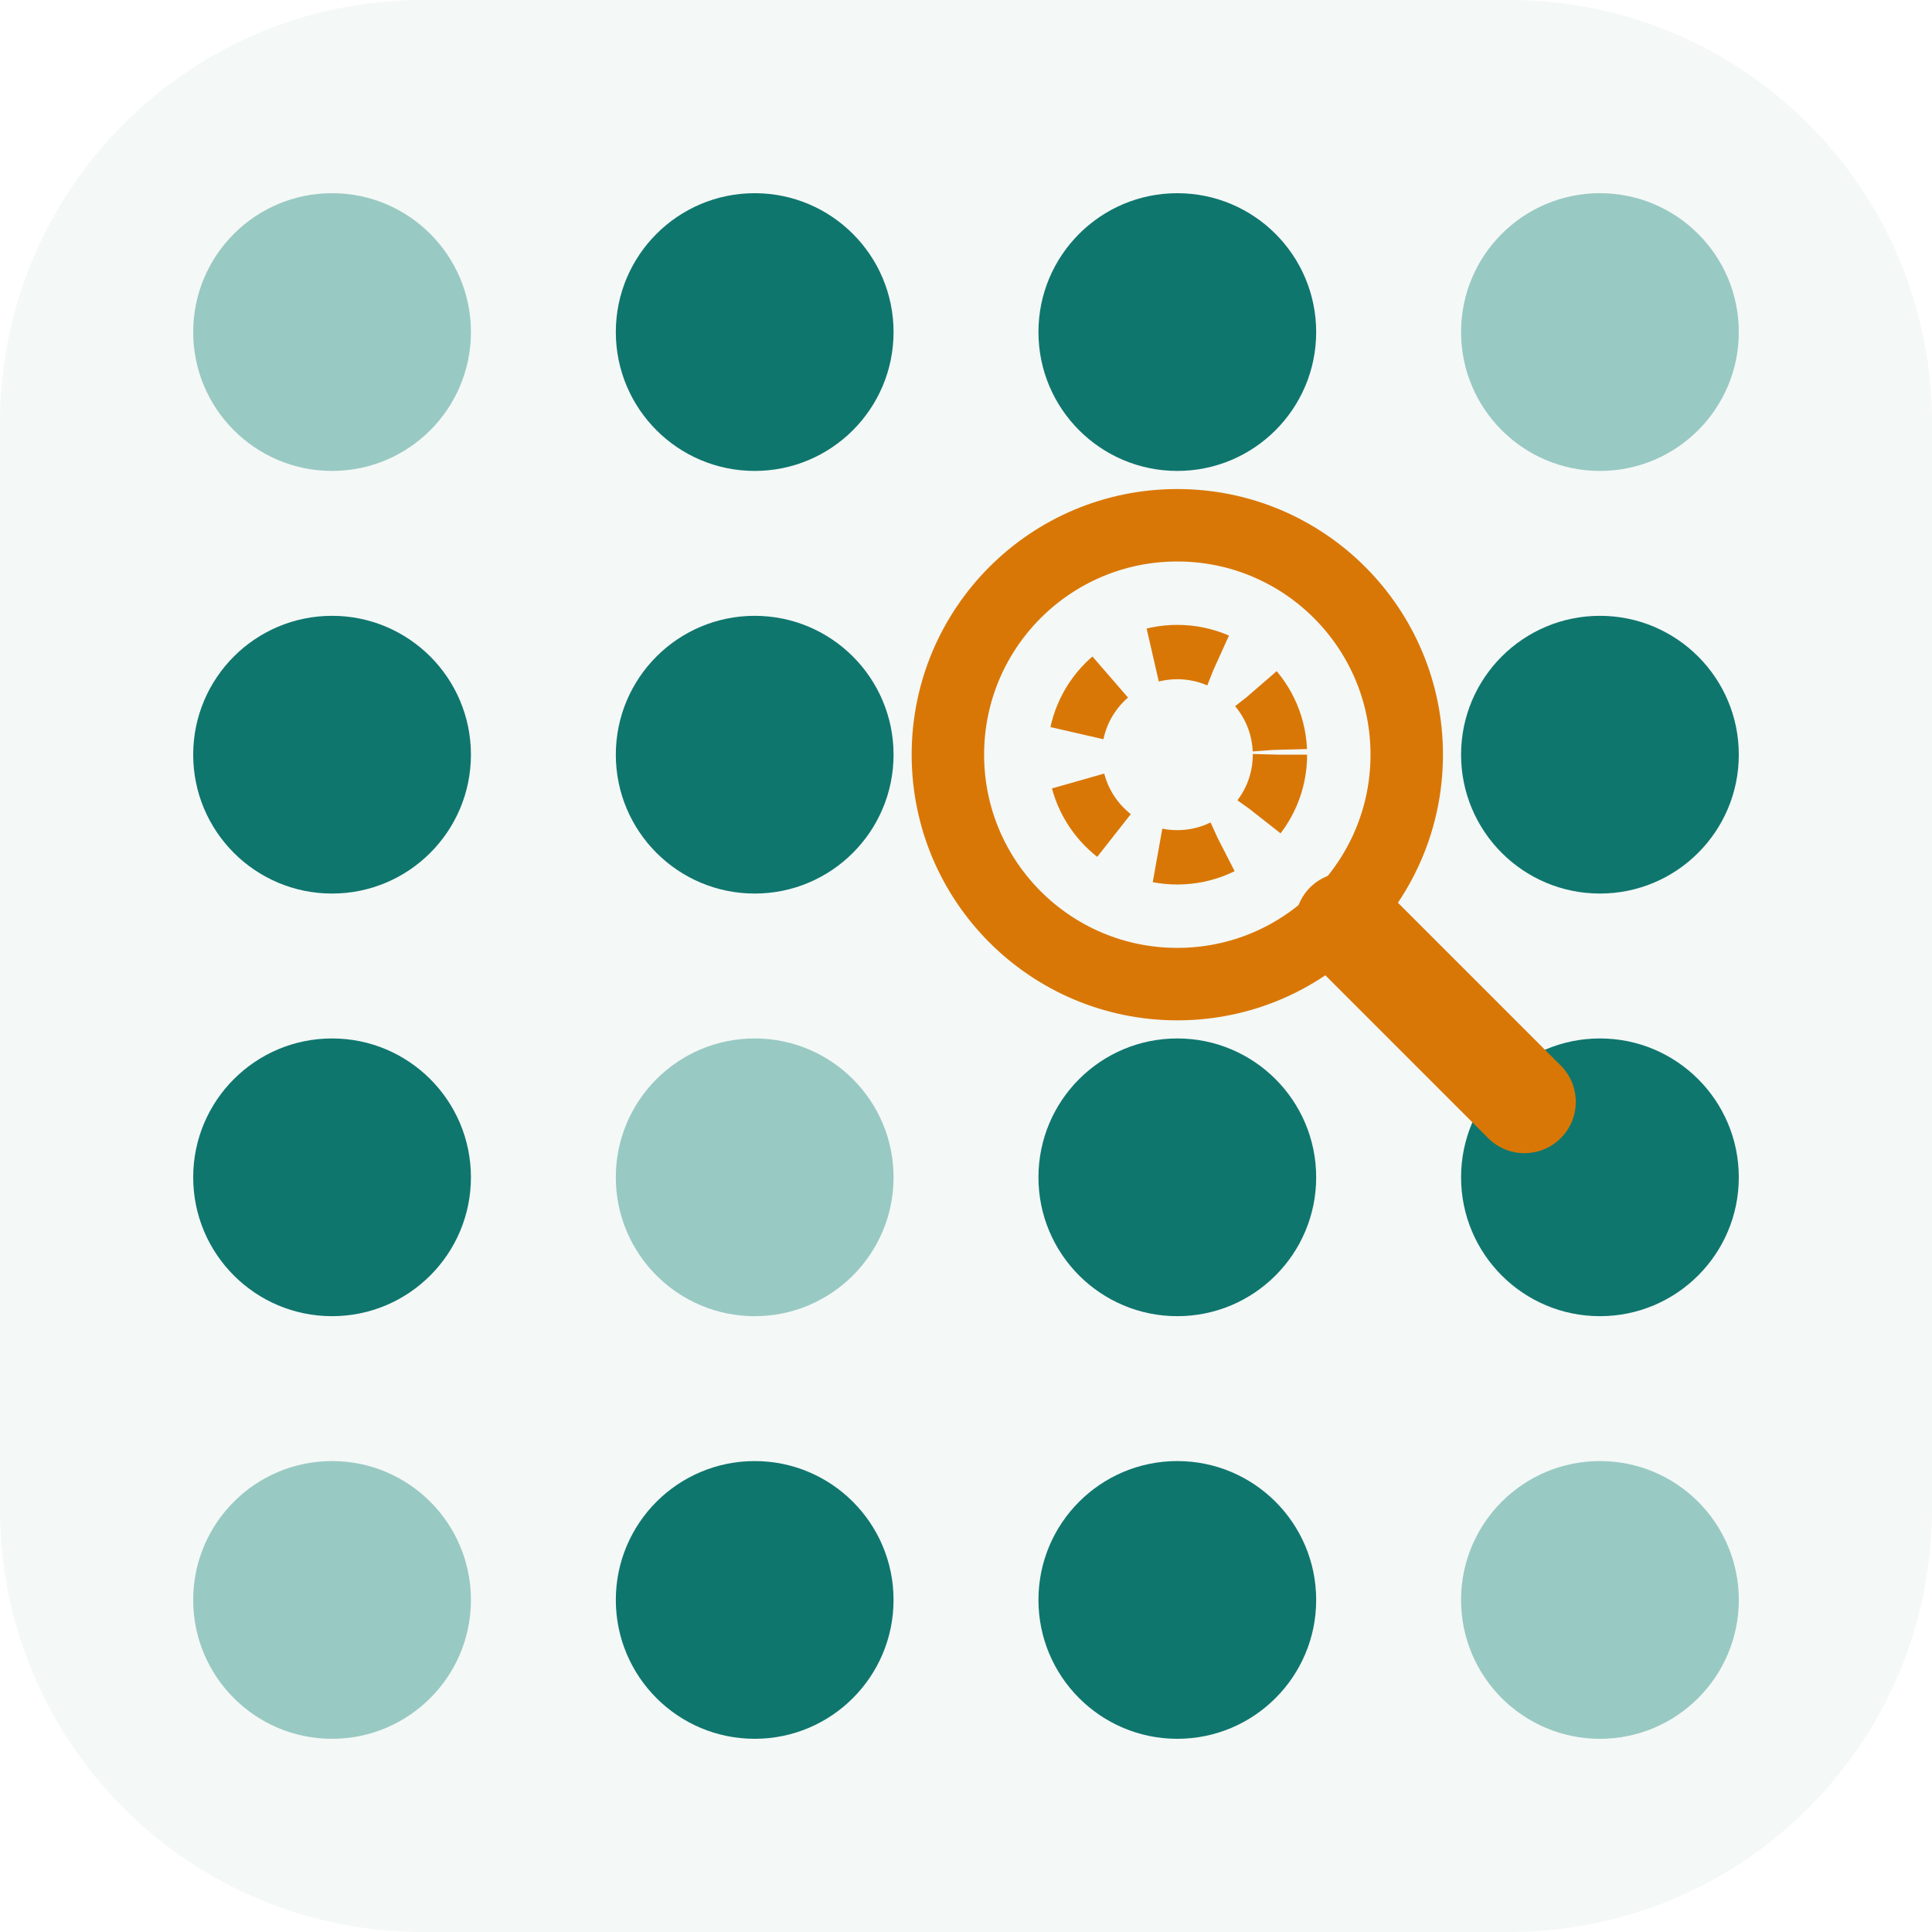
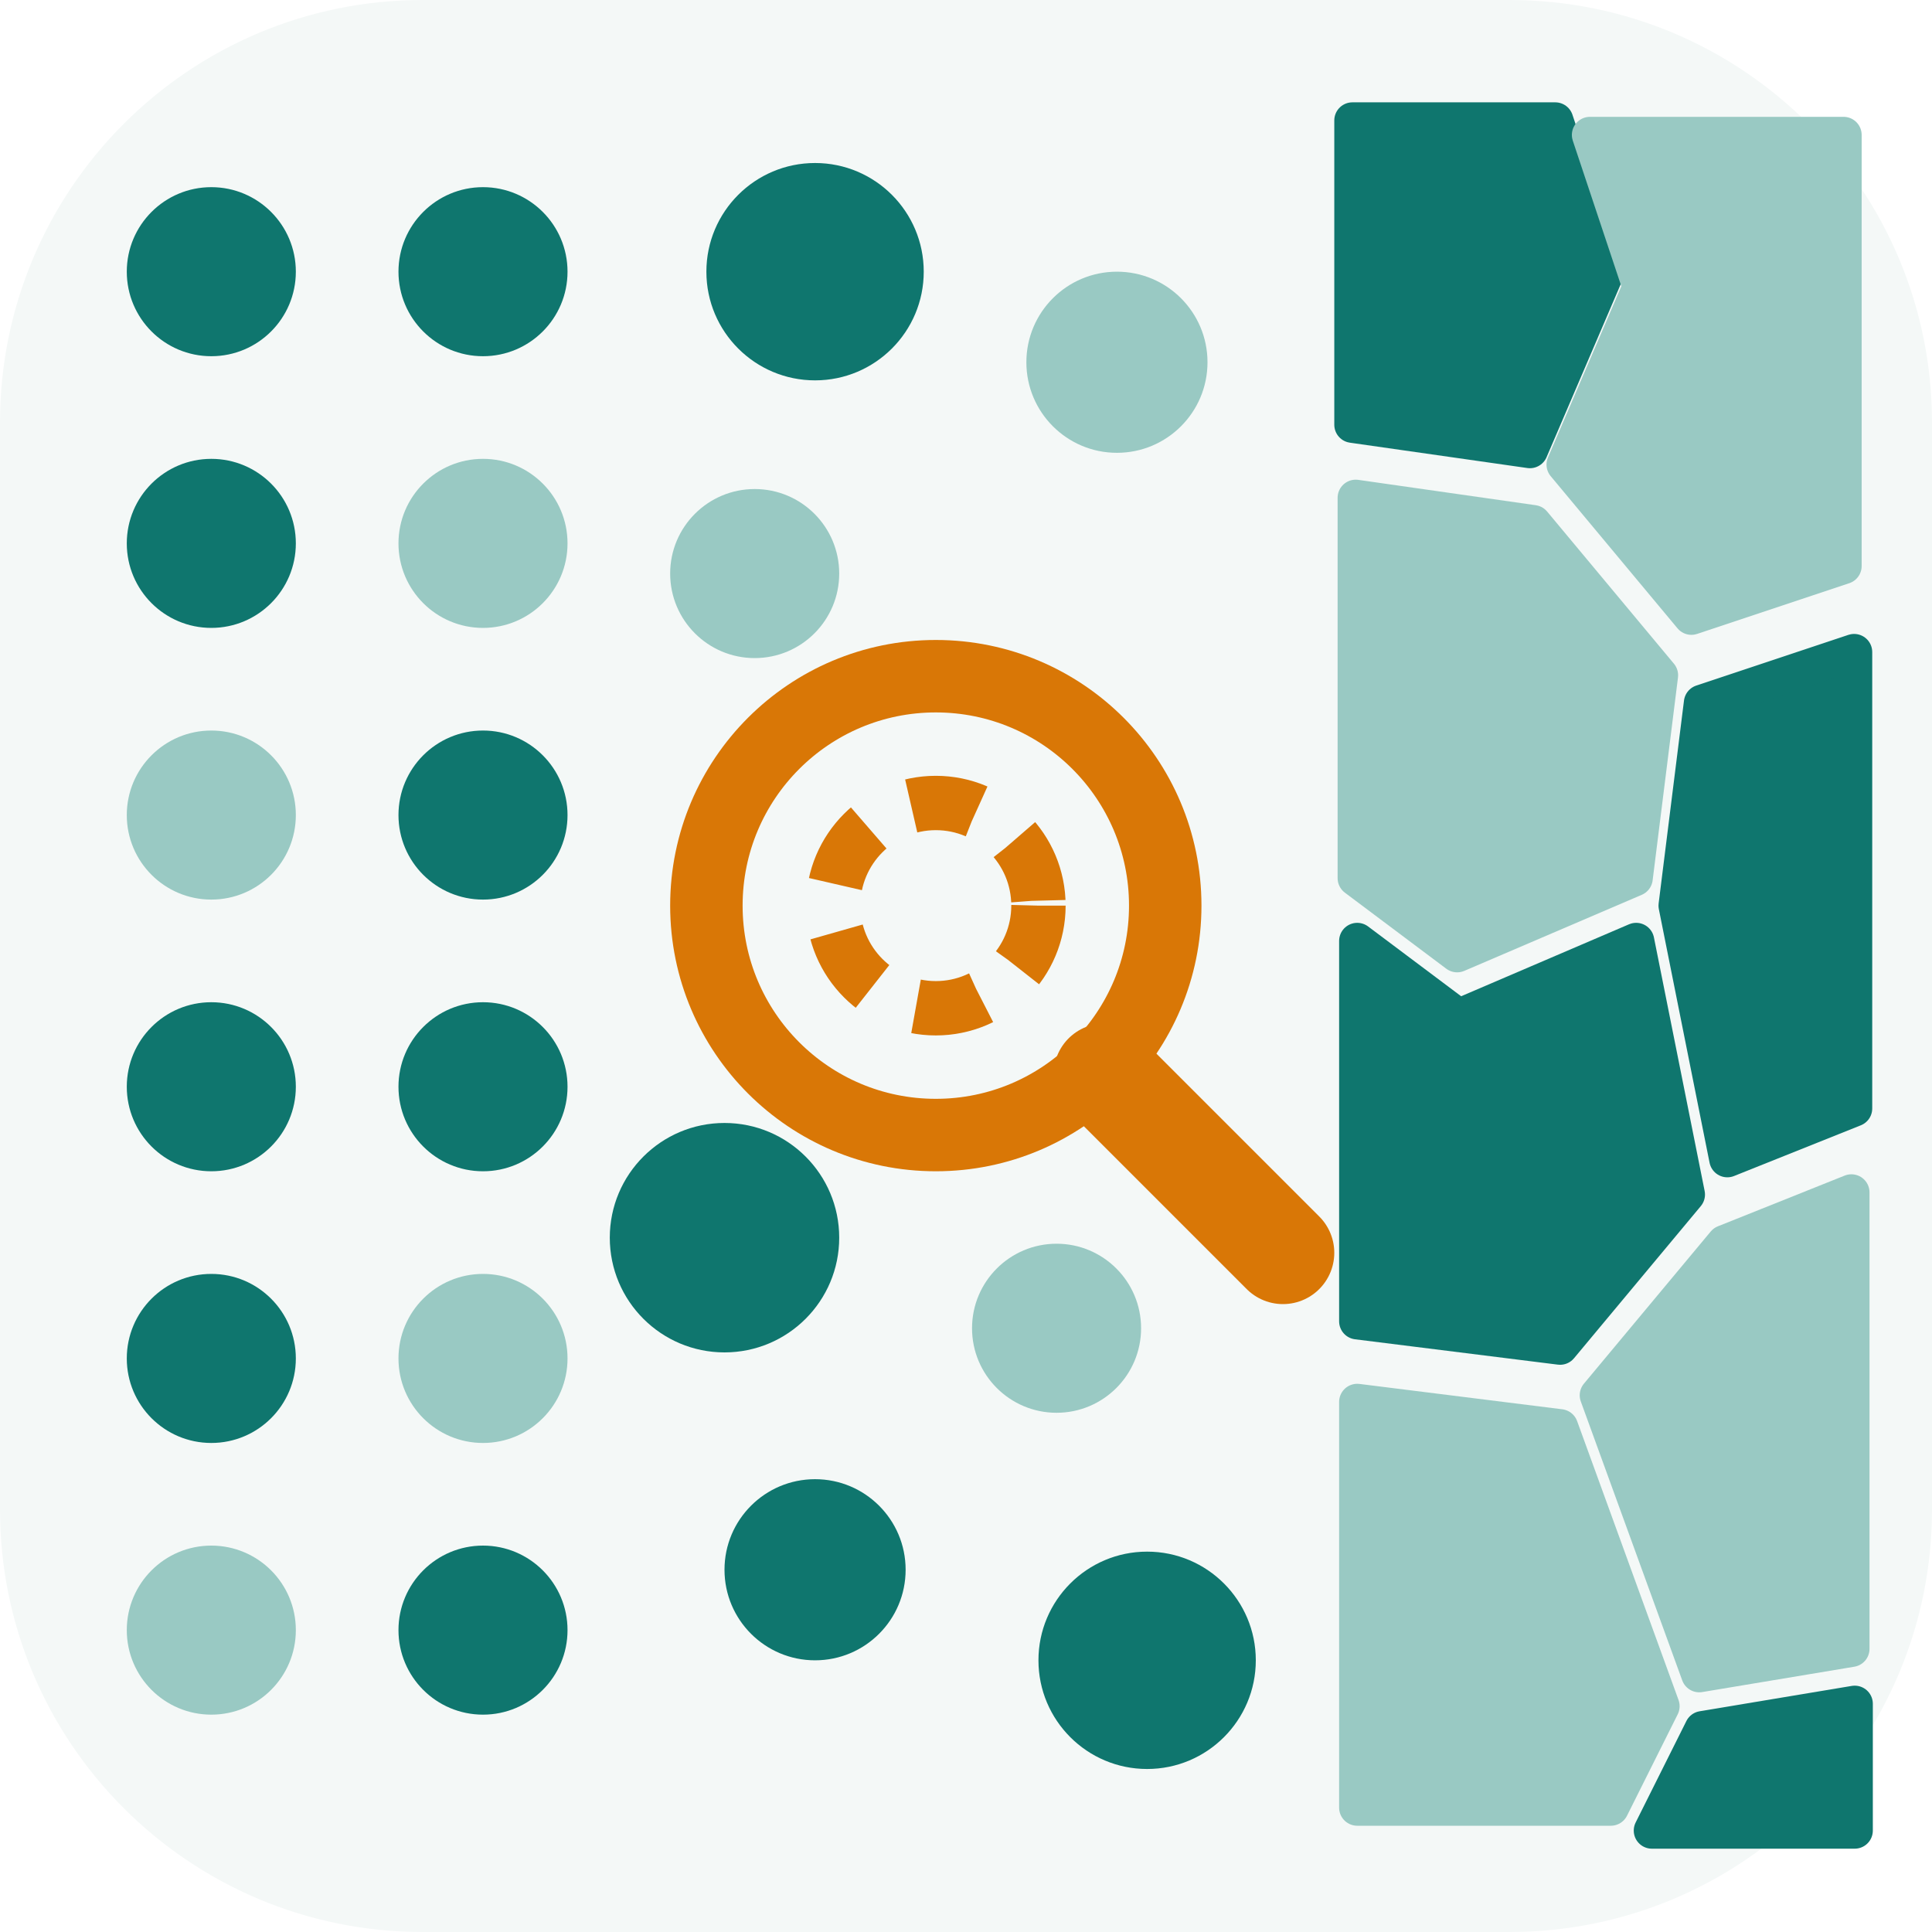
<svg xmlns="http://www.w3.org/2000/svg" viewBox="0 0 64 64" width="64" height="64" role="img" aria-labelledby="t">
  <rect width="64" height="64" rx="14" fill="#f4f8f7" />
-   <circle cx="11" cy="11" r="4.6" fill="#99c9c3" />
-   <circle cx="25" cy="11" r="4.6" fill="#0f766e" />
-   <circle cx="39" cy="11" r="4.6" fill="#0f766e" />
-   <circle cx="53" cy="11" r="4.6" fill="#99c9c3" />
-   <circle cx="11" cy="25" r="4.6" fill="#0f766e" />
-   <circle cx="25" cy="25" r="4.6" fill="#0f766e" />
-   <circle cx="53" cy="25" r="4.6" fill="#0f766e" />
-   <circle cx="11" cy="39" r="4.6" fill="#0f766e" />
-   <circle cx="25" cy="39" r="4.6" fill="#99c9c3" />
-   <circle cx="39" cy="39" r="4.6" fill="#0f766e" />
-   <circle cx="53" cy="39" r="4.6" fill="#0f766e" />
-   <circle cx="11" cy="53" r="4.6" fill="#99c9c3" />
-   <circle cx="25" cy="53" r="4.6" fill="#0f766e" />
-   <circle cx="39" cy="53" r="4.6" fill="#0f766e" />
-   <circle cx="53" cy="53" r="4.6" fill="#99c9c3" />
-   <circle cx="39" cy="25" r="3.4" fill="none" stroke="#d97706" stroke-width="1.8" stroke-dasharray="2.2 1.6" />
-   <circle cx="39" cy="25" r="7.6" fill="none" stroke="#d97706" stroke-width="2.4" />
-   <line x1="44.6" y1="30.6" x2="50.5" y2="36.5" stroke="#d97706" stroke-width="3.4" stroke-linecap="round" />
+   <circle cx="7" cy="9" r="2.8" fill="#0f766e" />
+   <circle cx="7" cy="18" r="2.8" fill="#0f766e" />
+   <circle cx="7" cy="27" r="2.8" fill="#99c9c3" />
+   <circle cx="7" cy="36" r="2.8" fill="#0f766e" />
+   <circle cx="7" cy="45" r="2.8" fill="#0f766e" />
+   <circle cx="7" cy="54" r="2.8" fill="#99c9c3" />
+   <circle cx="16" cy="9" r="2.8" fill="#0f766e" />
+   <circle cx="16" cy="18" r="2.8" fill="#99c9c3" />
+   <circle cx="16" cy="27" r="2.8" fill="#0f766e" />
+   <circle cx="16" cy="36" r="2.8" fill="#0f766e" />
+   <circle cx="16" cy="45" r="2.8" fill="#99c9c3" />
+   <circle cx="16" cy="54" r="2.8" fill="#0f766e" />
+   <circle cx="27" cy="9" r="3.6" fill="#0f766e" />
+   <circle cx="37" cy="12" r="3.0" fill="#99c9c3" />
+   <circle cx="25" cy="19" r="2.8" fill="#99c9c3" />
+   <circle cx="24" cy="41" r="3.8" fill="#0f766e" />
+   <circle cx="35" cy="44" r="2.8" fill="#99c9c3" />
+   <circle cx="27" cy="52" r="3.0" fill="#0f766e" />
+   <circle cx="38" cy="55" r="3.6" fill="#0f766e" />
+   <polygon points="44.80,3.99 51.52,3.99 53.20,9.03 50.68,14.91 44.80,14.07" fill="#0f766e" stroke="#0f766e" stroke-width="1.2" stroke-linejoin="round" />
+   <polygon points="52.67,4.47 61.07,4.47 61.07,18.75 56.03,20.43 51.83,15.39 54.35,9.51" fill="#99c9c3" stroke="#99c9c3" stroke-width="1.2" stroke-linejoin="round" />
+   <polygon points="44.91,16.49 50.79,17.33 54.99,22.37 54.15,29.09 48.27,31.61 44.91,29.09" fill="#99c9c3" stroke="#99c9c3" stroke-width="1.2" stroke-linejoin="round" />
+   <polygon points="56.38,23.28 61.42,21.60 61.42,36.72 57.22,38.40 55.54,30.00" fill="#0f766e" stroke="#0f766e" stroke-width="1.2" stroke-linejoin="round" />
+   <polygon points="44.96,31.17 48.32,33.69 54.20,31.17 55.88,39.57 51.68,44.61 44.96,43.77" fill="#0f766e" stroke="#0f766e" stroke-width="1.2" stroke-linejoin="round" />
+   <polygon points="57.13,41.18 61.33,39.50 61.33,54.62 56.29,55.46 52.93,46.22" fill="#99c9c3" stroke="#99c9c3" stroke-width="1.2" stroke-linejoin="round" />
+   <polygon points="44.96,46.44 51.68,47.28 55.04,56.52 53.36,59.88 44.96,59.88" fill="#99c9c3" stroke="#99c9c3" stroke-width="1.2" stroke-linejoin="round" />
+   <polygon points="56.40,57.28 61.44,56.44 61.44,60.64 54.72,60.64" fill="#0f766e" stroke="#0f766e" stroke-width="1.2" stroke-linejoin="round" />
+   <circle cx="31" cy="30" r="3.4" fill="none" stroke="#d97706" stroke-width="1.8" stroke-dasharray="2.2 1.6" />
+   <circle cx="31" cy="30" r="7.6" fill="none" stroke="#d97706" stroke-width="2.4" />
+   <line x1="36.6" y1="35.6" x2="42.5" y2="41.5" stroke="#d97706" stroke-width="3.4" stroke-linecap="round" />
</svg>
